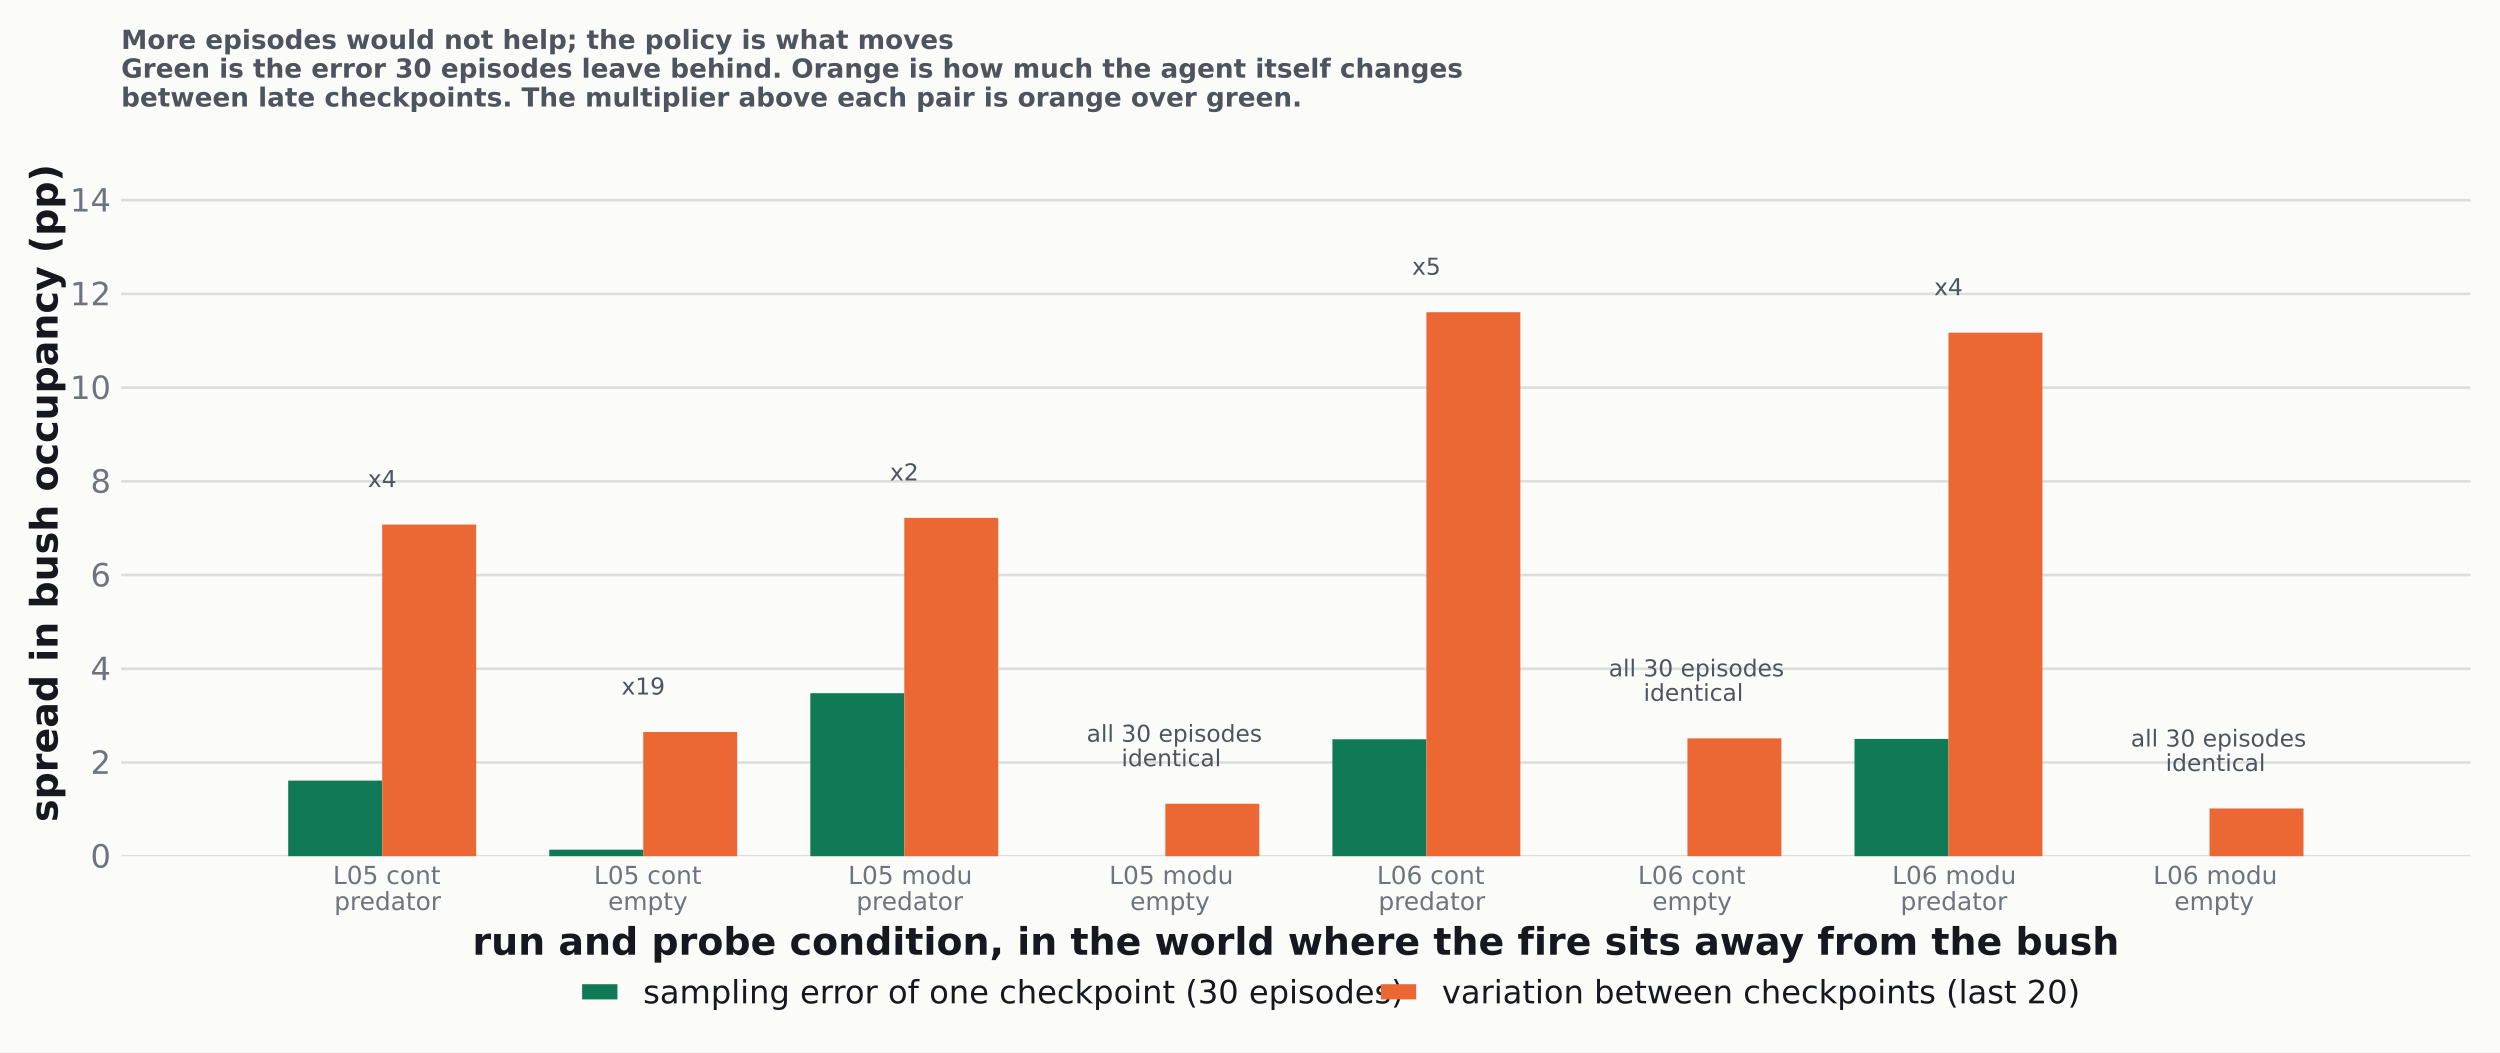
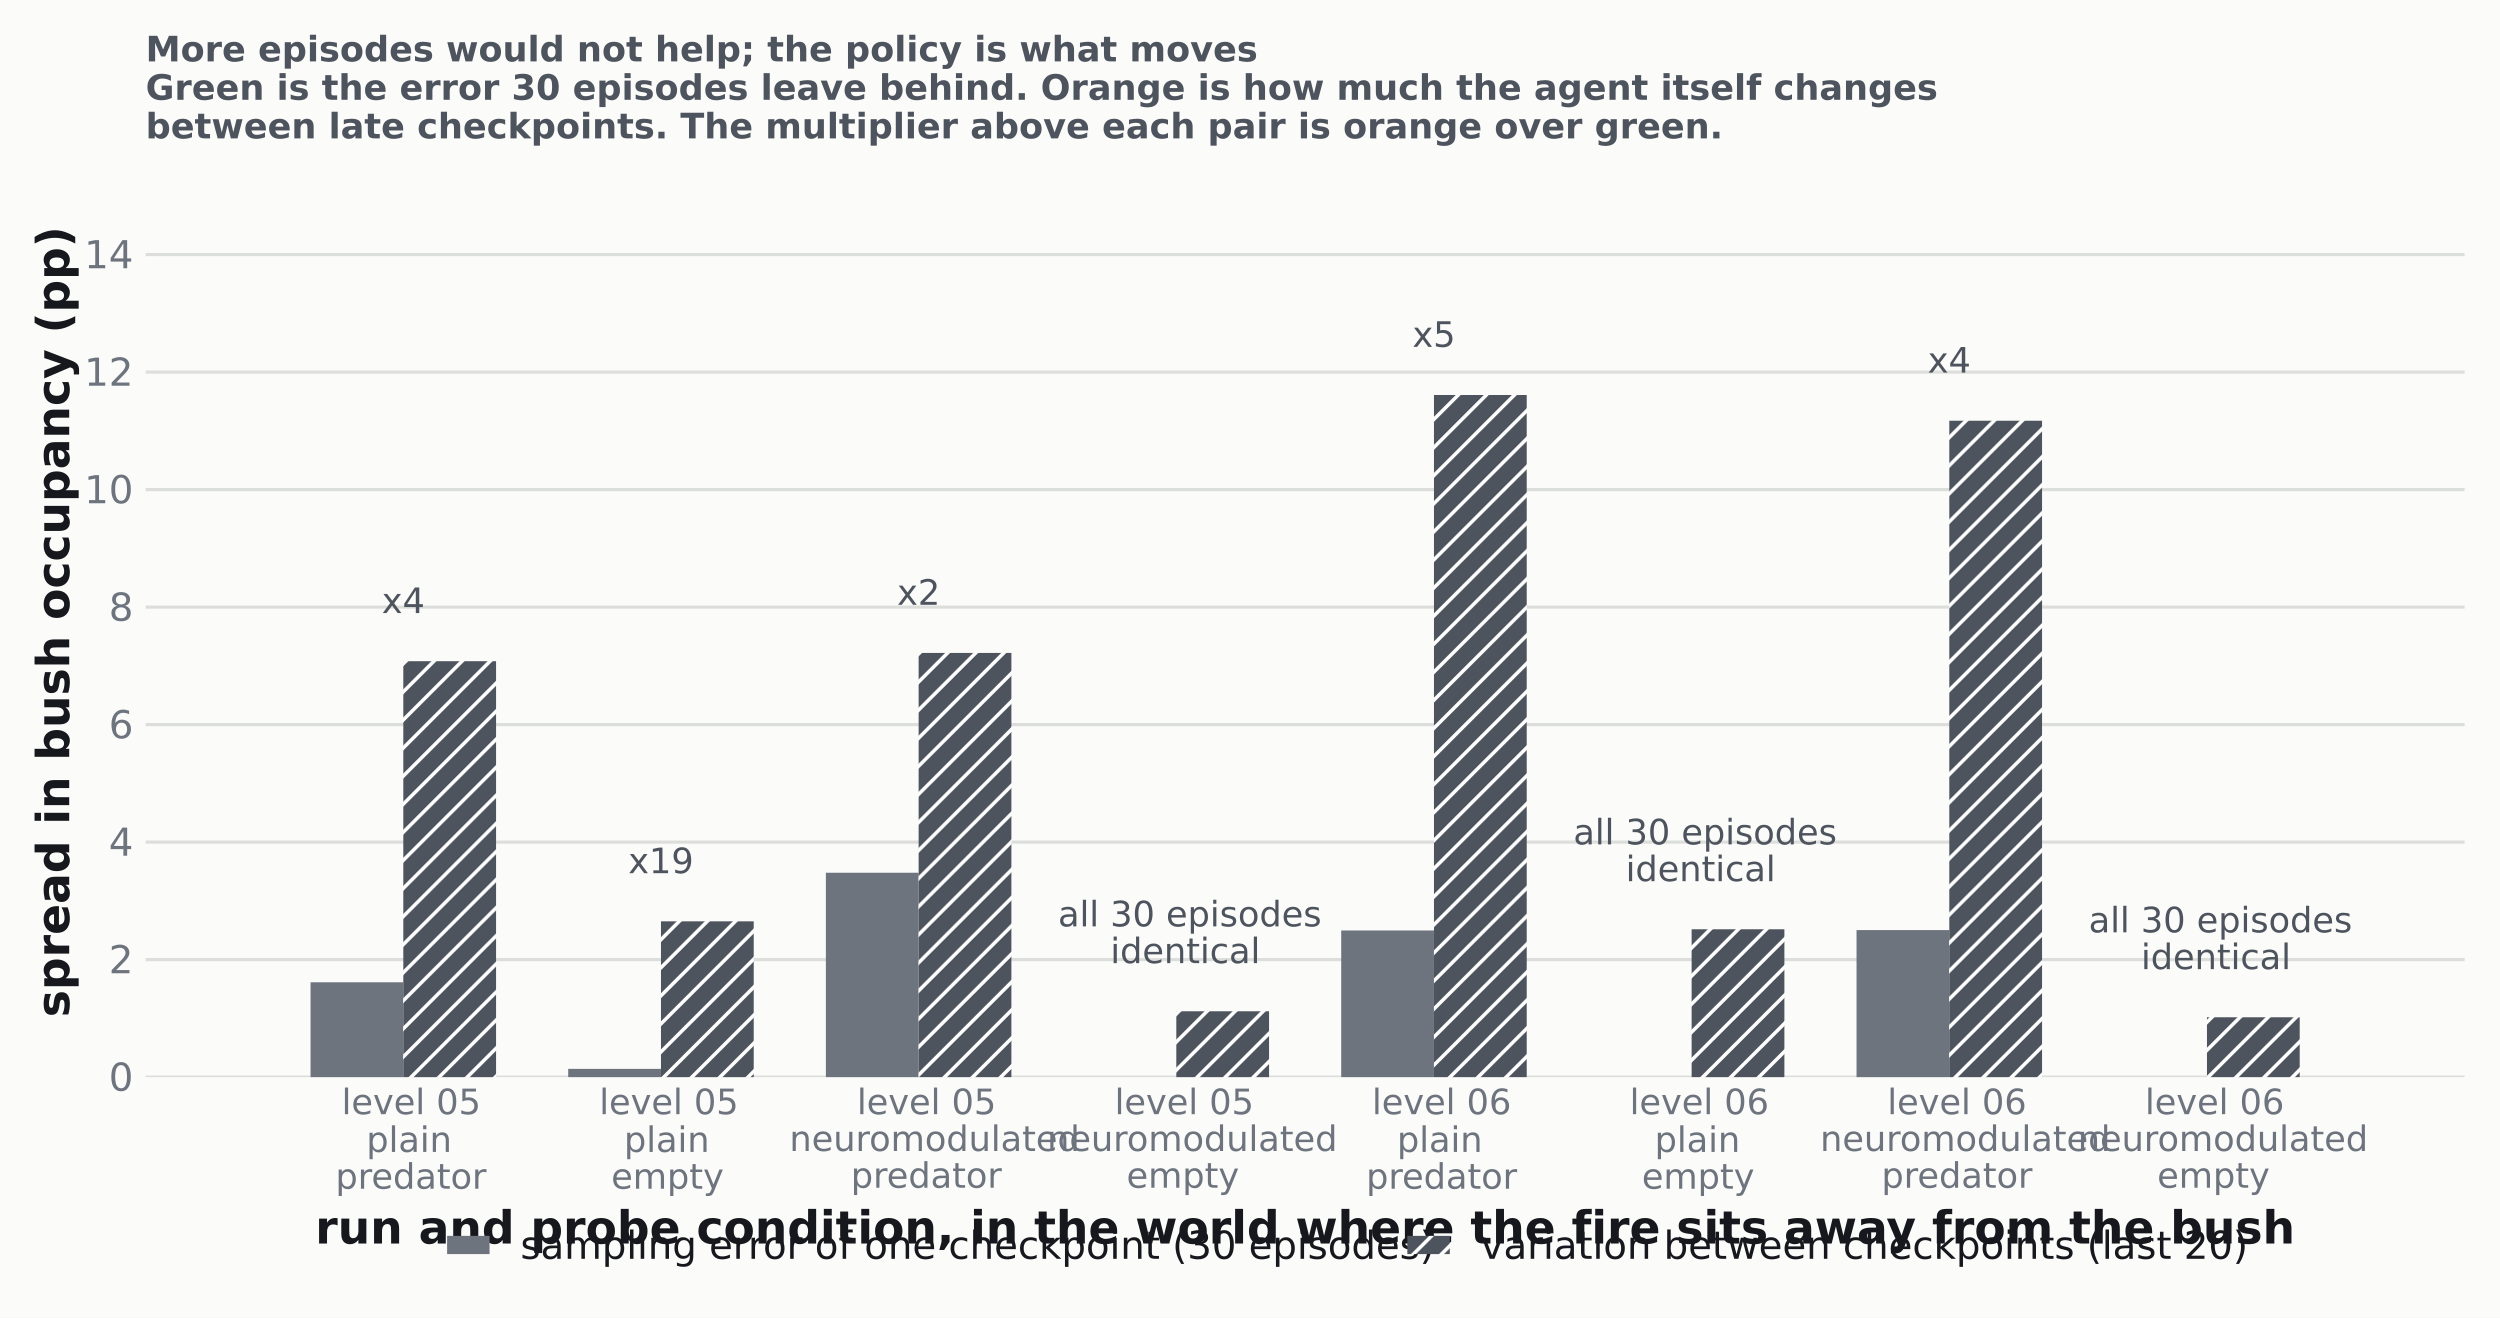
- <svg xmlns="http://www.w3.org/2000/svg" width="856.266pt" height="360.438pt" viewBox="0 0 856.266 360.438" version="1.1">
+ <svg xmlns="http://www.w3.org/2000/svg" width="712.266pt" height="375.439pt" viewBox="0 0 712.266 375.439" version="1.1">
  <defs>
    <style type="text/css">*{stroke-linejoin: round; stroke-linecap: butt}</style>
  </defs>
  <g id="figure_1">
    <g id="patch_1">
-       <path d="M 0 360.438  L 856.266 360.438  L 856.266 0  L 0 0  z " style="fill: #fbfbfa" />
+       <path d="M 0 375.439  L 712.266 375.439  L 712.266 0  L 0 0  z " style="fill: #fbfbfa" />
    </g>
    <g id="axes_1">
      <g id="patch_2">
-         <path d="M 41.494 293.264  L 846.186 293.264  L 846.186 44.489  L 41.494 44.489  z " style="fill: #fbfbfa" />
+         <path d="M 41.494 306.876  L 702.186 306.876  L 702.186 47.423  L 41.494 47.423  z " style="fill: #fbfbfa" />
      </g>
      <g id="matplotlib.axis_1">
        <g id="xtick_1">
          <g id="line2d_1" />
          <g id="text_1">
-             <text style="font-size: 8.5px; font-family: 'Pretendard', 'system-ui', 'DejaVu Sans', sans-serif; fill: #6e747e" transform="translate(114.0314 302.7739)">L05 cont</text>
-             <text style="font-size: 8.5px; font-family: 'Pretendard', 'system-ui', 'DejaVu Sans', sans-serif; fill: #6e747e" transform="translate(114.4803 311.6789)">predator</text>
+             <text style="font-size: 10px; font-family: 'Pretendard', 'system-ui', 'DejaVu Sans', sans-serif; fill: #6e747e" transform="translate(97.33358 317.4466)">level 05</text>
+             <text style="font-size: 10px; font-family: 'Pretendard', 'system-ui', 'DejaVu Sans', sans-serif; fill: #6e747e" transform="translate(104.3711 328.1932)">plain</text>
+             <text style="font-size: 10px; font-family: 'Pretendard', 'system-ui', 'DejaVu Sans', sans-serif; fill: #6e747e" transform="translate(95.58202 338.6697)">predator</text>
          </g>
        </g>
        <g id="xtick_2">
          <g id="line2d_2" />
          <g id="text_2">
-             <text style="font-size: 8.5px; font-family: 'Pretendard', 'system-ui', 'DejaVu Sans', sans-serif; fill: #6e747e" transform="translate(203.4417 302.7739)">L05 cont</text>
-             <text style="font-size: 8.5px; font-family: 'Pretendard', 'system-ui', 'DejaVu Sans', sans-serif; fill: #6e747e" transform="translate(208.2648 311.6789)">empty</text>
+             <text style="font-size: 10px; font-family: 'Pretendard', 'system-ui', 'DejaVu Sans', sans-serif; fill: #6e747e" transform="translate(170.7439 317.4466)">level 05</text>
+             <text style="font-size: 10px; font-family: 'Pretendard', 'system-ui', 'DejaVu Sans', sans-serif; fill: #6e747e" transform="translate(177.7814 328.1932)">plain</text>
+             <text style="font-size: 10px; font-family: 'Pretendard', 'system-ui', 'DejaVu Sans', sans-serif; fill: #6e747e" transform="translate(174.1384 338.6697)">empty</text>
          </g>
        </g>
        <g id="xtick_3">
          <g id="line2d_3" />
          <g id="text_3">
-             <text style="font-size: 8.5px; font-family: 'Pretendard', 'system-ui', 'DejaVu Sans', sans-serif; fill: #6e747e" transform="translate(290.5072 302.7739)">L05 modu</text>
-             <text style="font-size: 8.5px; font-family: 'Pretendard', 'system-ui', 'DejaVu Sans', sans-serif; fill: #6e747e" transform="translate(293.3009 311.6789)">predator</text>
+             <text style="font-size: 10px; font-family: 'Pretendard', 'system-ui', 'DejaVu Sans', sans-serif; fill: #6e747e" transform="translate(244.1542 317.4466)">level 05</text>
+             <text style="font-size: 10px; font-family: 'Pretendard', 'system-ui', 'DejaVu Sans', sans-serif; fill: #6e747e" transform="translate(224.9206 327.9232)">neuromodulated</text>
+             <text style="font-size: 10px; font-family: 'Pretendard', 'system-ui', 'DejaVu Sans', sans-serif; fill: #6e747e" transform="translate(242.4026 338.3997)">predator</text>
          </g>
        </g>
        <g id="xtick_4">
          <g id="line2d_4" />
          <g id="text_4">
-             <text style="font-size: 8.5px; font-family: 'Pretendard', 'system-ui', 'DejaVu Sans', sans-serif; fill: #6e747e" transform="translate(379.9175 302.7739)">L05 modu</text>
-             <text style="font-size: 8.5px; font-family: 'Pretendard', 'system-ui', 'DejaVu Sans', sans-serif; fill: #6e747e" transform="translate(387.0854 311.6789)">empty</text>
+             <text style="font-size: 10px; font-family: 'Pretendard', 'system-ui', 'DejaVu Sans', sans-serif; fill: #6e747e" transform="translate(317.5645 317.4466)">level 05</text>
+             <text style="font-size: 10px; font-family: 'Pretendard', 'system-ui', 'DejaVu Sans', sans-serif; fill: #6e747e" transform="translate(298.3309 327.9232)">neuromodulated</text>
+             <text style="font-size: 10px; font-family: 'Pretendard', 'system-ui', 'DejaVu Sans', sans-serif; fill: #6e747e" transform="translate(320.959 338.3997)">empty</text>
          </g>
        </g>
        <g id="xtick_5">
          <g id="line2d_5" />
          <g id="text_5">
-             <text style="font-size: 8.5px; font-family: 'Pretendard', 'system-ui', 'DejaVu Sans', sans-serif; fill: #6e747e" transform="translate(471.6022 302.7739)">L06 cont</text>
-             <text style="font-size: 8.5px; font-family: 'Pretendard', 'system-ui', 'DejaVu Sans', sans-serif; fill: #6e747e" transform="translate(472.1215 311.6789)">predator</text>
+             <text style="font-size: 10px; font-family: 'Pretendard', 'system-ui', 'DejaVu Sans', sans-serif; fill: #6e747e" transform="translate(390.892 317.4466)">level 06</text>
+             <text style="font-size: 10px; font-family: 'Pretendard', 'system-ui', 'DejaVu Sans', sans-serif; fill: #6e747e" transform="translate(398.0123 328.1932)">plain</text>
+             <text style="font-size: 10px; font-family: 'Pretendard', 'system-ui', 'DejaVu Sans', sans-serif; fill: #6e747e" transform="translate(389.2232 338.6697)">predator</text>
          </g>
        </g>
        <g id="xtick_6">
          <g id="line2d_6" />
          <g id="text_6">
-             <text style="font-size: 8.5px; font-family: 'Pretendard', 'system-ui', 'DejaVu Sans', sans-serif; fill: #6e747e" transform="translate(561.0125 302.7739)">L06 cont</text>
-             <text style="font-size: 8.5px; font-family: 'Pretendard', 'system-ui', 'DejaVu Sans', sans-serif; fill: #6e747e" transform="translate(565.906 311.6789)">empty</text>
+             <text style="font-size: 10px; font-family: 'Pretendard', 'system-ui', 'DejaVu Sans', sans-serif; fill: #6e747e" transform="translate(464.3023 317.4466)">level 06</text>
+             <text style="font-size: 10px; font-family: 'Pretendard', 'system-ui', 'DejaVu Sans', sans-serif; fill: #6e747e" transform="translate(471.4226 328.1932)">plain</text>
+             <text style="font-size: 10px; font-family: 'Pretendard', 'system-ui', 'DejaVu Sans', sans-serif; fill: #6e747e" transform="translate(467.7796 338.6697)">empty</text>
          </g>
        </g>
        <g id="xtick_7">
          <g id="line2d_7" />
          <g id="text_7">
-             <text style="font-size: 8.5px; font-family: 'Pretendard', 'system-ui', 'DejaVu Sans', sans-serif; fill: #6e747e" transform="translate(648.078 302.7739)">L06 modu</text>
-             <text style="font-size: 8.5px; font-family: 'Pretendard', 'system-ui', 'DejaVu Sans', sans-serif; fill: #6e747e" transform="translate(650.9421 311.6789)">predator</text>
+             <text style="font-size: 10px; font-family: 'Pretendard', 'system-ui', 'DejaVu Sans', sans-serif; fill: #6e747e" transform="translate(537.7126 317.4466)">level 06</text>
+             <text style="font-size: 10px; font-family: 'Pretendard', 'system-ui', 'DejaVu Sans', sans-serif; fill: #6e747e" transform="translate(518.5618 327.9232)">neuromodulated</text>
+             <text style="font-size: 10px; font-family: 'Pretendard', 'system-ui', 'DejaVu Sans', sans-serif; fill: #6e747e" transform="translate(536.0438 338.3997)">predator</text>
          </g>
        </g>
        <g id="xtick_8">
          <g id="line2d_8" />
          <g id="text_8">
-             <text style="font-size: 8.5px; font-family: 'Pretendard', 'system-ui', 'DejaVu Sans', sans-serif; fill: #6e747e" transform="translate(737.4883 302.7739)">L06 modu</text>
-             <text style="font-size: 8.5px; font-family: 'Pretendard', 'system-ui', 'DejaVu Sans', sans-serif; fill: #6e747e" transform="translate(744.7266 311.6789)">empty</text>
+             <text style="font-size: 10px; font-family: 'Pretendard', 'system-ui', 'DejaVu Sans', sans-serif; fill: #6e747e" transform="translate(611.1229 317.4466)">level 06</text>
+             <text style="font-size: 10px; font-family: 'Pretendard', 'system-ui', 'DejaVu Sans', sans-serif; fill: #6e747e" transform="translate(591.9721 327.9232)">neuromodulated</text>
+             <text style="font-size: 10px; font-family: 'Pretendard', 'system-ui', 'DejaVu Sans', sans-serif; fill: #6e747e" transform="translate(614.6002 338.3997)">empty</text>
          </g>
        </g>
        <g id="text_9">
-           <text style="font-weight: 600; font-size: 13px; font-family: 'Pretendard', 'system-ui', 'DejaVu Sans', sans-serif; text-anchor: middle; fill: #16181d" x="443.84" y="327.009" transform="rotate(-0 443.84 327.0086)">run and probe condition, in the world where the fire sits away from the bush</text>
+           <text style="font-weight: 600; font-size: 13px; font-family: 'Pretendard', 'system-ui', 'DejaVu Sans', sans-serif; text-anchor: middle; fill: #16181d" x="371.84" y="354.298" transform="rotate(-0 371.84 354.2982)">run and probe condition, in the world where the fire sits away from the bush</text>
        </g>
      </g>
      <g id="matplotlib.axis_2">
        <g id="ytick_1">
          <g id="line2d_9">
-             <path d="M 41.494 293.264  L 846.186 293.264  " clip-path="url(#p8a03416229)" style="fill: none; stroke: #dcdedb; stroke-width: 0.9; stroke-linecap: round" />
+             <path d="M 41.494 306.876  L 702.186 306.876  " clip-path="url(#p3ea10830c7)" style="fill: none; stroke: #dcdedb; stroke-width: 0.9; stroke-linecap: round" />
          </g>
          <g id="line2d_10" />
          <g id="text_10">
-             <text style="font-size: 11px; font-family: 'Pretendard', 'system-ui', 'DejaVu Sans', sans-serif; text-anchor: end; fill: #6e747e" x="37.994" y="297.153" transform="rotate(-0 37.99359 297.1528)">0</text>
+             <text style="font-size: 11px; font-family: 'Pretendard', 'system-ui', 'DejaVu Sans', sans-serif; text-anchor: end; fill: #6e747e" x="37.994" y="310.765" transform="rotate(-0 37.99359 310.765)">0</text>
          </g>
        </g>
        <g id="ytick_2">
          <g id="line2d_11">
-             <path d="M 41.494 261.164  L 846.186 261.164  " clip-path="url(#p8a03416229)" style="fill: none; stroke: #dcdedb; stroke-width: 0.9; stroke-linecap: round" />
+             <path d="M 41.494 273.398  L 702.186 273.398  " clip-path="url(#p3ea10830c7)" style="fill: none; stroke: #dcdedb; stroke-width: 0.9; stroke-linecap: round" />
          </g>
          <g id="line2d_12" />
          <g id="text_11">
-             <text style="font-size: 11px; font-family: 'Pretendard', 'system-ui', 'DejaVu Sans', sans-serif; text-anchor: end; fill: #6e747e" x="37.994" y="265.053" transform="rotate(-0 37.99359 265.0527)">2</text>
+             <text style="font-size: 11px; font-family: 'Pretendard', 'system-ui', 'DejaVu Sans', sans-serif; text-anchor: end; fill: #6e747e" x="37.994" y="277.287" transform="rotate(-0 37.99359 277.2871)">2</text>
          </g>
        </g>
        <g id="ytick_3">
          <g id="line2d_13">
-             <path d="M 41.494 229.064  L 846.186 229.064  " clip-path="url(#p8a03416229)" style="fill: none; stroke: #dcdedb; stroke-width: 0.9; stroke-linecap: round" />
+             <path d="M 41.494 239.921  L 702.186 239.921  " clip-path="url(#p3ea10830c7)" style="fill: none; stroke: #dcdedb; stroke-width: 0.9; stroke-linecap: round" />
          </g>
          <g id="line2d_14" />
          <g id="text_12">
-             <text style="font-size: 11px; font-family: 'Pretendard', 'system-ui', 'DejaVu Sans', sans-serif; text-anchor: end; fill: #6e747e" x="37.994" y="232.953" transform="rotate(-0 37.99359 232.9527)">4</text>
+             <text style="font-size: 11px; font-family: 'Pretendard', 'system-ui', 'DejaVu Sans', sans-serif; text-anchor: end; fill: #6e747e" x="37.994" y="243.809" transform="rotate(-0 37.99359 243.8093)">4</text>
          </g>
        </g>
        <g id="ytick_4">
          <g id="line2d_15">
-             <path d="M 41.494 196.964  L 846.186 196.964  " clip-path="url(#p8a03416229)" style="fill: none; stroke: #dcdedb; stroke-width: 0.9; stroke-linecap: round" />
+             <path d="M 41.494 206.443  L 702.186 206.443  " clip-path="url(#p3ea10830c7)" style="fill: none; stroke: #dcdedb; stroke-width: 0.9; stroke-linecap: round" />
          </g>
          <g id="line2d_16" />
          <g id="text_13">
-             <text style="font-size: 11px; font-family: 'Pretendard', 'system-ui', 'DejaVu Sans', sans-serif; text-anchor: end; fill: #6e747e" x="37.994" y="200.853" transform="rotate(-0 37.99359 200.8527)">6</text>
+             <text style="font-size: 11px; font-family: 'Pretendard', 'system-ui', 'DejaVu Sans', sans-serif; text-anchor: end; fill: #6e747e" x="37.994" y="210.331" transform="rotate(-0 37.99359 210.3315)">6</text>
          </g>
        </g>
        <g id="ytick_5">
          <g id="line2d_17">
-             <path d="M 41.494 164.864  L 846.186 164.864  " clip-path="url(#p8a03416229)" style="fill: none; stroke: #dcdedb; stroke-width: 0.9; stroke-linecap: round" />
+             <path d="M 41.494 172.965  L 702.186 172.965  " clip-path="url(#p3ea10830c7)" style="fill: none; stroke: #dcdedb; stroke-width: 0.9; stroke-linecap: round" />
          </g>
          <g id="line2d_18" />
          <g id="text_14">
-             <text style="font-size: 11px; font-family: 'Pretendard', 'system-ui', 'DejaVu Sans', sans-serif; text-anchor: end; fill: #6e747e" x="37.994" y="168.753" transform="rotate(-0 37.99359 168.7526)">8</text>
+             <text style="font-size: 11px; font-family: 'Pretendard', 'system-ui', 'DejaVu Sans', sans-serif; text-anchor: end; fill: #6e747e" x="37.994" y="176.854" transform="rotate(-0 37.99359 176.8537)">8</text>
          </g>
        </g>
        <g id="ytick_6">
          <g id="line2d_19">
-             <path d="M 41.494 132.764  L 846.186 132.764  " clip-path="url(#p8a03416229)" style="fill: none; stroke: #dcdedb; stroke-width: 0.9; stroke-linecap: round" />
+             <path d="M 41.494 139.487  L 702.186 139.487  " clip-path="url(#p3ea10830c7)" style="fill: none; stroke: #dcdedb; stroke-width: 0.9; stroke-linecap: round" />
          </g>
          <g id="line2d_20" />
          <g id="text_15">
-             <text style="font-size: 11px; font-family: 'Pretendard', 'system-ui', 'DejaVu Sans', sans-serif; text-anchor: end; fill: #6e747e" x="37.994" y="136.653" transform="rotate(-0 37.99359 136.6526)">10</text>
+             <text style="font-size: 11px; font-family: 'Pretendard', 'system-ui', 'DejaVu Sans', sans-serif; text-anchor: end; fill: #6e747e" x="37.994" y="143.376" transform="rotate(-0 37.99359 143.3758)">10</text>
          </g>
        </g>
        <g id="ytick_7">
          <g id="line2d_21">
-             <path d="M 41.494 100.664  L 846.186 100.664  " clip-path="url(#p8a03416229)" style="fill: none; stroke: #dcdedb; stroke-width: 0.9; stroke-linecap: round" />
+             <path d="M 41.494 106.009  L 702.186 106.009  " clip-path="url(#p3ea10830c7)" style="fill: none; stroke: #dcdedb; stroke-width: 0.9; stroke-linecap: round" />
          </g>
          <g id="line2d_22" />
          <g id="text_16">
-             <text style="font-size: 11px; font-family: 'Pretendard', 'system-ui', 'DejaVu Sans', sans-serif; text-anchor: end; fill: #6e747e" x="37.994" y="104.553" transform="rotate(-0 37.99359 104.5525)">12</text>
+             <text style="font-size: 11px; font-family: 'Pretendard', 'system-ui', 'DejaVu Sans', sans-serif; text-anchor: end; fill: #6e747e" x="37.994" y="109.898" transform="rotate(-0 37.99359 109.898)">12</text>
          </g>
        </g>
        <g id="ytick_8">
          <g id="line2d_23">
-             <path d="M 41.494 68.564  L 846.186 68.564  " clip-path="url(#p8a03416229)" style="fill: none; stroke: #dcdedb; stroke-width: 0.9; stroke-linecap: round" />
+             <path d="M 41.494 72.531  L 702.186 72.531  " clip-path="url(#p3ea10830c7)" style="fill: none; stroke: #dcdedb; stroke-width: 0.9; stroke-linecap: round" />
          </g>
          <g id="line2d_24" />
          <g id="text_17">
-             <text style="font-size: 11px; font-family: 'Pretendard', 'system-ui', 'DejaVu Sans', sans-serif; text-anchor: end; fill: #6e747e" x="37.994" y="72.453" transform="rotate(-0 37.99359 72.45251)">14</text>
+             <text style="font-size: 11px; font-family: 'Pretendard', 'system-ui', 'DejaVu Sans', sans-serif; text-anchor: end; fill: #6e747e" x="37.994" y="76.42" transform="rotate(-0 37.99359 76.42017)">14</text>
          </g>
        </g>
        <g id="text_18">
-           <text style="font-weight: 600; font-size: 13px; font-family: 'Pretendard', 'system-ui', 'DejaVu Sans', sans-serif; text-anchor: middle; fill: #16181d" x="19.716" y="168.876" transform="rotate(-90 19.71625 168.8765)">spread in bush occupancy (pp)</text>
+           <text style="font-weight: 600; font-size: 13px; font-family: 'Pretendard', 'system-ui', 'DejaVu Sans', sans-serif; text-anchor: middle; fill: #16181d" x="19.716" y="177.15" transform="rotate(-90 19.71625 177.1497)">spread in bush occupancy (pp)</text>
        </g>
      </g>
      <g id="patch_3">
-         <path d="M 98.716 293.264  L 130.904 293.264  L 130.904 267.358  L 98.716 267.358  z " clip-path="url(#p8a03416229)" style="fill: #0f7a55" />
+         <path d="M 88.476 306.876  L 114.904 306.876  L 114.904 279.858  L 88.476 279.858  z " clip-path="url(#p3ea10830c7)" style="fill: #6e747e" />
      </g>
      <g id="patch_4">
-         <path d="M 188.126 293.264  L 220.314 293.264  L 220.314 291.019  L 188.126 291.019  z " clip-path="url(#p8a03416229)" style="fill: #0f7a55" />
+         <path d="M 161.886 306.876  L 188.314 306.876  L 188.314 304.535  L 161.886 304.535  z " clip-path="url(#p3ea10830c7)" style="fill: #6e747e" />
      </g>
      <g id="patch_5">
-         <path d="M 277.537 293.264  L 309.725 293.264  L 309.725 237.427  L 277.537 237.427  z " clip-path="url(#p8a03416229)" style="fill: #0f7a55" />
+         <path d="M 235.297 306.876  L 261.725 306.876  L 261.725 248.643  L 235.297 248.643  z " clip-path="url(#p3ea10830c7)" style="fill: #6e747e" />
      </g>
      <g id="patch_6">
-         <path d="M 366.947 293.264  L 399.135 293.264  L 399.135 293.264  L 366.947 293.264  z " clip-path="url(#p8a03416229)" style="fill: #0f7a55" />
+         <path d="M 308.707 306.876  L 335.135 306.876  L 335.135 306.876  L 308.707 306.876  z " clip-path="url(#p3ea10830c7)" style="fill: #6e747e" />
      </g>
      <g id="patch_7">
-         <path d="M 456.357 293.264  L 488.545 293.264  L 488.545 253.21  L 456.357 253.21  z " clip-path="url(#p8a03416229)" style="fill: #0f7a55" />
+         <path d="M 382.117 306.876  L 408.545 306.876  L 408.545 265.103  L 382.117 265.103  z " clip-path="url(#p3ea10830c7)" style="fill: #6e747e" />
      </g>
      <g id="patch_8">
-         <path d="M 545.768 293.264  L 577.955 293.264  L 577.955 293.264  L 545.768 293.264  z " clip-path="url(#p8a03416229)" style="fill: #0f7a55" />
+         <path d="M 455.528 306.876  L 481.955 306.876  L 481.955 306.876  L 455.528 306.876  z " clip-path="url(#p3ea10830c7)" style="fill: #6e747e" />
      </g>
      <g id="patch_9">
-         <path d="M 635.178 293.264  L 667.366 293.264  L 667.366 253.091  L 635.178 253.091  z " clip-path="url(#p8a03416229)" style="fill: #0f7a55" />
+         <path d="M 528.938 306.876  L 555.366 306.876  L 555.366 264.979  L 528.938 264.979  z " clip-path="url(#p3ea10830c7)" style="fill: #6e747e" />
      </g>
      <g id="patch_10">
-         <path d="M 724.588 293.264  L 756.776 293.264  L 756.776 293.264  L 724.588 293.264  z " clip-path="url(#p8a03416229)" style="fill: #0f7a55" />
+         <path d="M 602.348 306.876  L 628.776 306.876  L 628.776 306.876  L 602.348 306.876  z " clip-path="url(#p3ea10830c7)" style="fill: #6e747e" />
      </g>
      <g id="patch_11">
-         <path d="M 130.904 293.264  L 163.092 293.264  L 163.092 179.649  L 130.904 179.649  z " clip-path="url(#p8a03416229)" style="fill: #eb6834" />
+         <path d="M 114.904 306.876  L 141.332 306.876  L 141.332 188.384  L 114.904 188.384  z " clip-path="url(#p3ea10830c7)" style="fill: url(#hc6ca00444d)" />
      </g>
      <g id="patch_12">
-         <path d="M 220.314 293.264  L 252.502 293.264  L 252.502 250.709  L 220.314 250.709  z " clip-path="url(#p8a03416229)" style="fill: #eb6834" />
+         <path d="M 188.314 306.876  L 214.742 306.876  L 214.742 262.495  L 188.314 262.495  z " clip-path="url(#p3ea10830c7)" style="fill: url(#hc6ca00444d)" />
      </g>
      <g id="patch_13">
-         <path d="M 309.725 293.264  L 341.912 293.264  L 341.912 177.382  L 309.725 177.382  z " clip-path="url(#p8a03416229)" style="fill: #eb6834" />
+         <path d="M 261.725 306.876  L 288.152 306.876  L 288.152 186.021  L 261.725 186.021  z " clip-path="url(#p3ea10830c7)" style="fill: url(#hc6ca00444d)" />
      </g>
      <g id="patch_14">
-         <path d="M 399.135 293.264  L 431.323 293.264  L 431.323 275.278  L 399.135 275.278  z " clip-path="url(#p8a03416229)" style="fill: #eb6834" />
+         <path d="M 335.135 306.876  L 361.563 306.876  L 361.563 288.119  L 335.135 288.119  z " clip-path="url(#p3ea10830c7)" style="fill: url(#hc6ca00444d)" />
      </g>
      <g id="patch_15">
-         <path d="M 488.545 293.264  L 520.733 293.264  L 520.733 106.921  L 488.545 106.921  z " clip-path="url(#p8a03416229)" style="fill: #eb6834" />
+         <path d="M 408.545 306.876  L 434.973 306.876  L 434.973 112.535  L 408.545 112.535  z " clip-path="url(#p3ea10830c7)" style="fill: url(#hc6ca00444d)" />
      </g>
      <g id="patch_16">
-         <path d="M 577.955 293.264  L 610.143 293.264  L 610.143 252.881  L 577.955 252.881  z " clip-path="url(#p8a03416229)" style="fill: #eb6834" />
+         <path d="M 481.955 306.876  L 508.383 306.876  L 508.383 264.76  L 481.955 264.76  z " clip-path="url(#p3ea10830c7)" style="fill: url(#hc6ca00444d)" />
      </g>
      <g id="patch_17">
-         <path d="M 667.366 293.264  L 699.553 293.264  L 699.553 113.947  L 667.366 113.947  z " clip-path="url(#p8a03416229)" style="fill: #eb6834" />
+         <path d="M 555.366 306.876  L 581.793 306.876  L 581.793 119.863  L 555.366 119.863  z " clip-path="url(#p3ea10830c7)" style="fill: url(#hc6ca00444d)" />
      </g>
      <g id="patch_18">
-         <path d="M 756.776 293.264  L 788.964 293.264  L 788.964 276.912  L 756.776 276.912  z " clip-path="url(#p8a03416229)" style="fill: #eb6834" />
+         <path d="M 628.776 306.876  L 655.204 306.876  L 655.204 289.822  L 628.776 289.822  z " clip-path="url(#p3ea10830c7)" style="fill: url(#hc6ca00444d)" />
      </g>
      <g id="text_19">
-         <text style="font-size: 8px; font-family: 'Pretendard', 'system-ui', 'DejaVu Sans', sans-serif; text-anchor: middle; fill: #4e545e" x="130.904" y="166.82" transform="rotate(-0 130.9039 166.8199)">x4</text>
+         <text style="font-size: 10px; font-family: 'Pretendard', 'system-ui', 'DejaVu Sans', sans-serif; text-anchor: middle; fill: #4e545e" x="114.904" y="174.675" transform="rotate(-0 114.9039 174.6749)">x4</text>
      </g>
      <g id="text_20">
-         <text style="font-size: 8px; font-family: 'Pretendard', 'system-ui', 'DejaVu Sans', sans-serif; text-anchor: middle; fill: #4e545e" x="220.314" y="237.881" transform="rotate(-0 220.3142 237.8807)">x19</text>
+         <text style="font-size: 10px; font-family: 'Pretendard', 'system-ui', 'DejaVu Sans', sans-serif; text-anchor: middle; fill: #4e545e" x="188.314" y="248.786" transform="rotate(-0 188.3142 248.7857)">x19</text>
      </g>
      <g id="text_21">
-         <text style="font-size: 8px; font-family: 'Pretendard', 'system-ui', 'DejaVu Sans', sans-serif; text-anchor: middle; fill: #4e545e" x="309.725" y="164.553" transform="rotate(-0 309.7245 164.5534)">x2</text>
+         <text style="font-size: 10px; font-family: 'Pretendard', 'system-ui', 'DejaVu Sans', sans-serif; text-anchor: middle; fill: #4e545e" x="261.725" y="172.311" transform="rotate(-0 261.7245 172.3111)">x2</text>
      </g>
      <g id="text_22">
-         <text style="font-size: 8px; font-family: 'Pretendard', 'system-ui', 'DejaVu Sans', sans-serif; fill: #4e545e" transform="translate(372.1811 254.0685)">all 30 episodes</text>
-         <text style="font-size: 8px; font-family: 'Pretendard', 'system-ui', 'DejaVu Sans', sans-serif; fill: #4e545e" transform="translate(384.1023 262.4497)">identical</text>
+         <text style="font-size: 10px; font-family: 'Pretendard', 'system-ui', 'DejaVu Sans', sans-serif; fill: #4e545e" transform="translate(301.4426 263.9327)">all 30 episodes</text>
+         <text style="font-size: 10px; font-family: 'Pretendard', 'system-ui', 'DejaVu Sans', sans-serif; fill: #4e545e" transform="translate(316.3442 274.4093)">identical</text>
      </g>
      <g id="text_23">
-         <text style="font-size: 8px; font-family: 'Pretendard', 'system-ui', 'DejaVu Sans', sans-serif; text-anchor: middle; fill: #4e545e" x="488.545" y="94.092" transform="rotate(-0 488.5451 94.09222)">x5</text>
+         <text style="font-size: 10px; font-family: 'Pretendard', 'system-ui', 'DejaVu Sans', sans-serif; text-anchor: middle; fill: #4e545e" x="408.545" y="98.826" transform="rotate(-0 408.5451 98.82557)">x5</text>
      </g>
      <g id="text_24">
-         <text style="font-size: 8px; font-family: 'Pretendard', 'system-ui', 'DejaVu Sans', sans-serif; fill: #4e545e" transform="translate(551.0017 231.6708)">all 30 episodes</text>
-         <text style="font-size: 8px; font-family: 'Pretendard', 'system-ui', 'DejaVu Sans', sans-serif; fill: #4e545e" transform="translate(562.9229 240.0521)">identical</text>
+         <text style="font-size: 10px; font-family: 'Pretendard', 'system-ui', 'DejaVu Sans', sans-serif; fill: #4e545e" transform="translate(448.2632 240.5737)">all 30 episodes</text>
+         <text style="font-size: 10px; font-family: 'Pretendard', 'system-ui', 'DejaVu Sans', sans-serif; fill: #4e545e" transform="translate(463.1648 251.0503)">identical</text>
      </g>
      <g id="text_25">
-         <text style="font-size: 8px; font-family: 'Pretendard', 'system-ui', 'DejaVu Sans', sans-serif; text-anchor: middle; fill: #4e545e" x="667.366" y="101.118" transform="rotate(-0 667.3657 101.1184)">x4</text>
+         <text style="font-size: 10px; font-family: 'Pretendard', 'system-ui', 'DejaVu Sans', sans-serif; text-anchor: middle; fill: #4e545e" x="555.366" y="106.153" transform="rotate(-0 555.3657 106.1533)">x4</text>
      </g>
      <g id="text_26">
-         <text style="font-size: 8px; font-family: 'Pretendard', 'system-ui', 'DejaVu Sans', sans-serif; fill: #4e545e" transform="translate(729.8223 255.7015)">all 30 episodes</text>
-         <text style="font-size: 8px; font-family: 'Pretendard', 'system-ui', 'DejaVu Sans', sans-serif; fill: #4e545e" transform="translate(741.7435 264.0828)">identical</text>
+         <text style="font-size: 10px; font-family: 'Pretendard', 'system-ui', 'DejaVu Sans', sans-serif; fill: #4e545e" transform="translate(595.0838 265.6359)">all 30 episodes</text>
+         <text style="font-size: 10px; font-family: 'Pretendard', 'system-ui', 'DejaVu Sans', sans-serif; fill: #4e545e" transform="translate(609.9854 276.1124)">identical</text>
      </g>
      <g id="text_27">
-         <text style="font-weight: 600; font-size: 9px; font-family: 'Pretendard', 'system-ui', 'DejaVu Sans', sans-serif; fill: #4e545e" transform="translate(41.49359 16.75125)">More episodes would not help; the policy is what moves</text>
-         <text style="font-weight: 600; font-size: 9px; font-family: 'Pretendard', 'system-ui', 'DejaVu Sans', sans-serif; fill: #4e545e" transform="translate(41.49359 26.59331)">Green is the error 30 episodes leave behind. Orange is how much the agent itself changes</text>
-         <text style="font-weight: 600; font-size: 9px; font-family: 'Pretendard', 'system-ui', 'DejaVu Sans', sans-serif; fill: #4e545e" transform="translate(41.49359 36.48881)">between late checkpoints. The multiplier above each pair is orange over green.</text>
+         <text style="font-weight: 600; font-size: 10px; font-family: 'Pretendard', 'system-ui', 'DejaVu Sans', sans-serif; fill: #4e545e" transform="translate(41.49359 17.4925)">More episodes would not help; the policy is what moves</text>
+         <text style="font-weight: 600; font-size: 10px; font-family: 'Pretendard', 'system-ui', 'DejaVu Sans', sans-serif; fill: #4e545e" transform="translate(41.49359 28.42813)">Green is the error 30 episodes leave behind. Orange is how much the agent itself changes</text>
+         <text style="font-weight: 600; font-size: 10px; font-family: 'Pretendard', 'system-ui', 'DejaVu Sans', sans-serif; fill: #4e545e" transform="translate(41.49359 39.42312)">between late checkpoints. The multiplier above each pair is orange over green.</text>
      </g>
      <g id="legend_1">
        <g id="patch_19">
-           <path d="M 199.382 342.301  L 211.482 342.301  L 211.482 337.103  L 199.382 337.103  z " style="fill: #0f7a55" />
+           <path d="M 127.382 357.301  L 139.482 357.301  L 139.482 352.104  L 127.382 352.104  z " style="fill: #6e747e" />
        </g>
        <g id="text_28">
-           <text style="font-size: 11px; font-family: 'Pretendard', 'system-ui', 'DejaVu Sans', sans-serif; text-anchor: start; fill: #16181d" x="220.282" y="343.648" transform="rotate(-0 220.2821 343.6483)">sampling error of one checkpoint (30 episodes)</text>
+           <text style="font-size: 11px; font-family: 'Pretendard', 'system-ui', 'DejaVu Sans', sans-serif; text-anchor: start; fill: #16181d" x="148.282" y="358.649" transform="rotate(-0 148.2821 358.6486)">sampling error of one checkpoint (30 episodes)</text>
        </g>
        <g id="patch_20">
-           <path d="M 472.957 342.301  L 485.057 342.301  L 485.057 337.103  L 472.957 337.103  z " style="fill: #eb6834" />
+           <path d="M 400.957 357.301  L 413.057 357.301  L 413.057 352.104  L 400.957 352.104  z " style="fill: url(#hc6ca00444d)" />
        </g>
        <g id="text_29">
-           <text style="font-size: 11px; font-family: 'Pretendard', 'system-ui', 'DejaVu Sans', sans-serif; text-anchor: start; fill: #16181d" x="493.857" y="343.648" transform="rotate(-0 493.8573 343.6483)">variation between checkpoints (last 20)</text>
+           <text style="font-size: 11px; font-family: 'Pretendard', 'system-ui', 'DejaVu Sans', sans-serif; text-anchor: start; fill: #16181d" x="421.857" y="358.649" transform="rotate(-0 421.8573 358.6486)">variation between checkpoints (last 20)</text>
        </g>
      </g>
    </g>
  </g>
  <defs>
-     <clipPath id="p8a03416229">
-       <rect x="41.494" y="44.489" width="804.693" height="248.775" />
+     <clipPath id="p3ea10830c7">
+       <rect x="41.494" y="47.423" width="660.693" height="259.453" />
    </clipPath>
  </defs>
+   <defs>
+     <pattern id="hc6ca00444d" patternUnits="userSpaceOnUse" x="0" y="0" width="72" height="72">
+       <rect x="0" y="0" width="73" height="73" fill="#4e545e" />
+       <path d="M -36 36  L 36 -36  M -32 40  L 40 -32  M -28 44  L 44 -28  M -24 48  L 48 -24  M -20 52  L 52 -20  M -16 56  L 56 -16  M -12 60  L 60 -12  M -8 64  L 64 -8  M -4 68  L 68 -4  M 0 72  L 72 0  M 4 76  L 76 4  M 8 80  L 80 8  M 12 84  L 84 12  M 16 88  L 88 16  M 20 92  L 92 20  M 24 96  L 96 24  M 28 100  L 100 28  M 32 104  L 104 32  M 36 108  L 108 36  " style="fill: #ffffff; stroke: #ffffff; stroke-width: 1.0; stroke-linecap: butt; stroke-linejoin: miter" />
+     </pattern>
+   </defs>
</svg>
